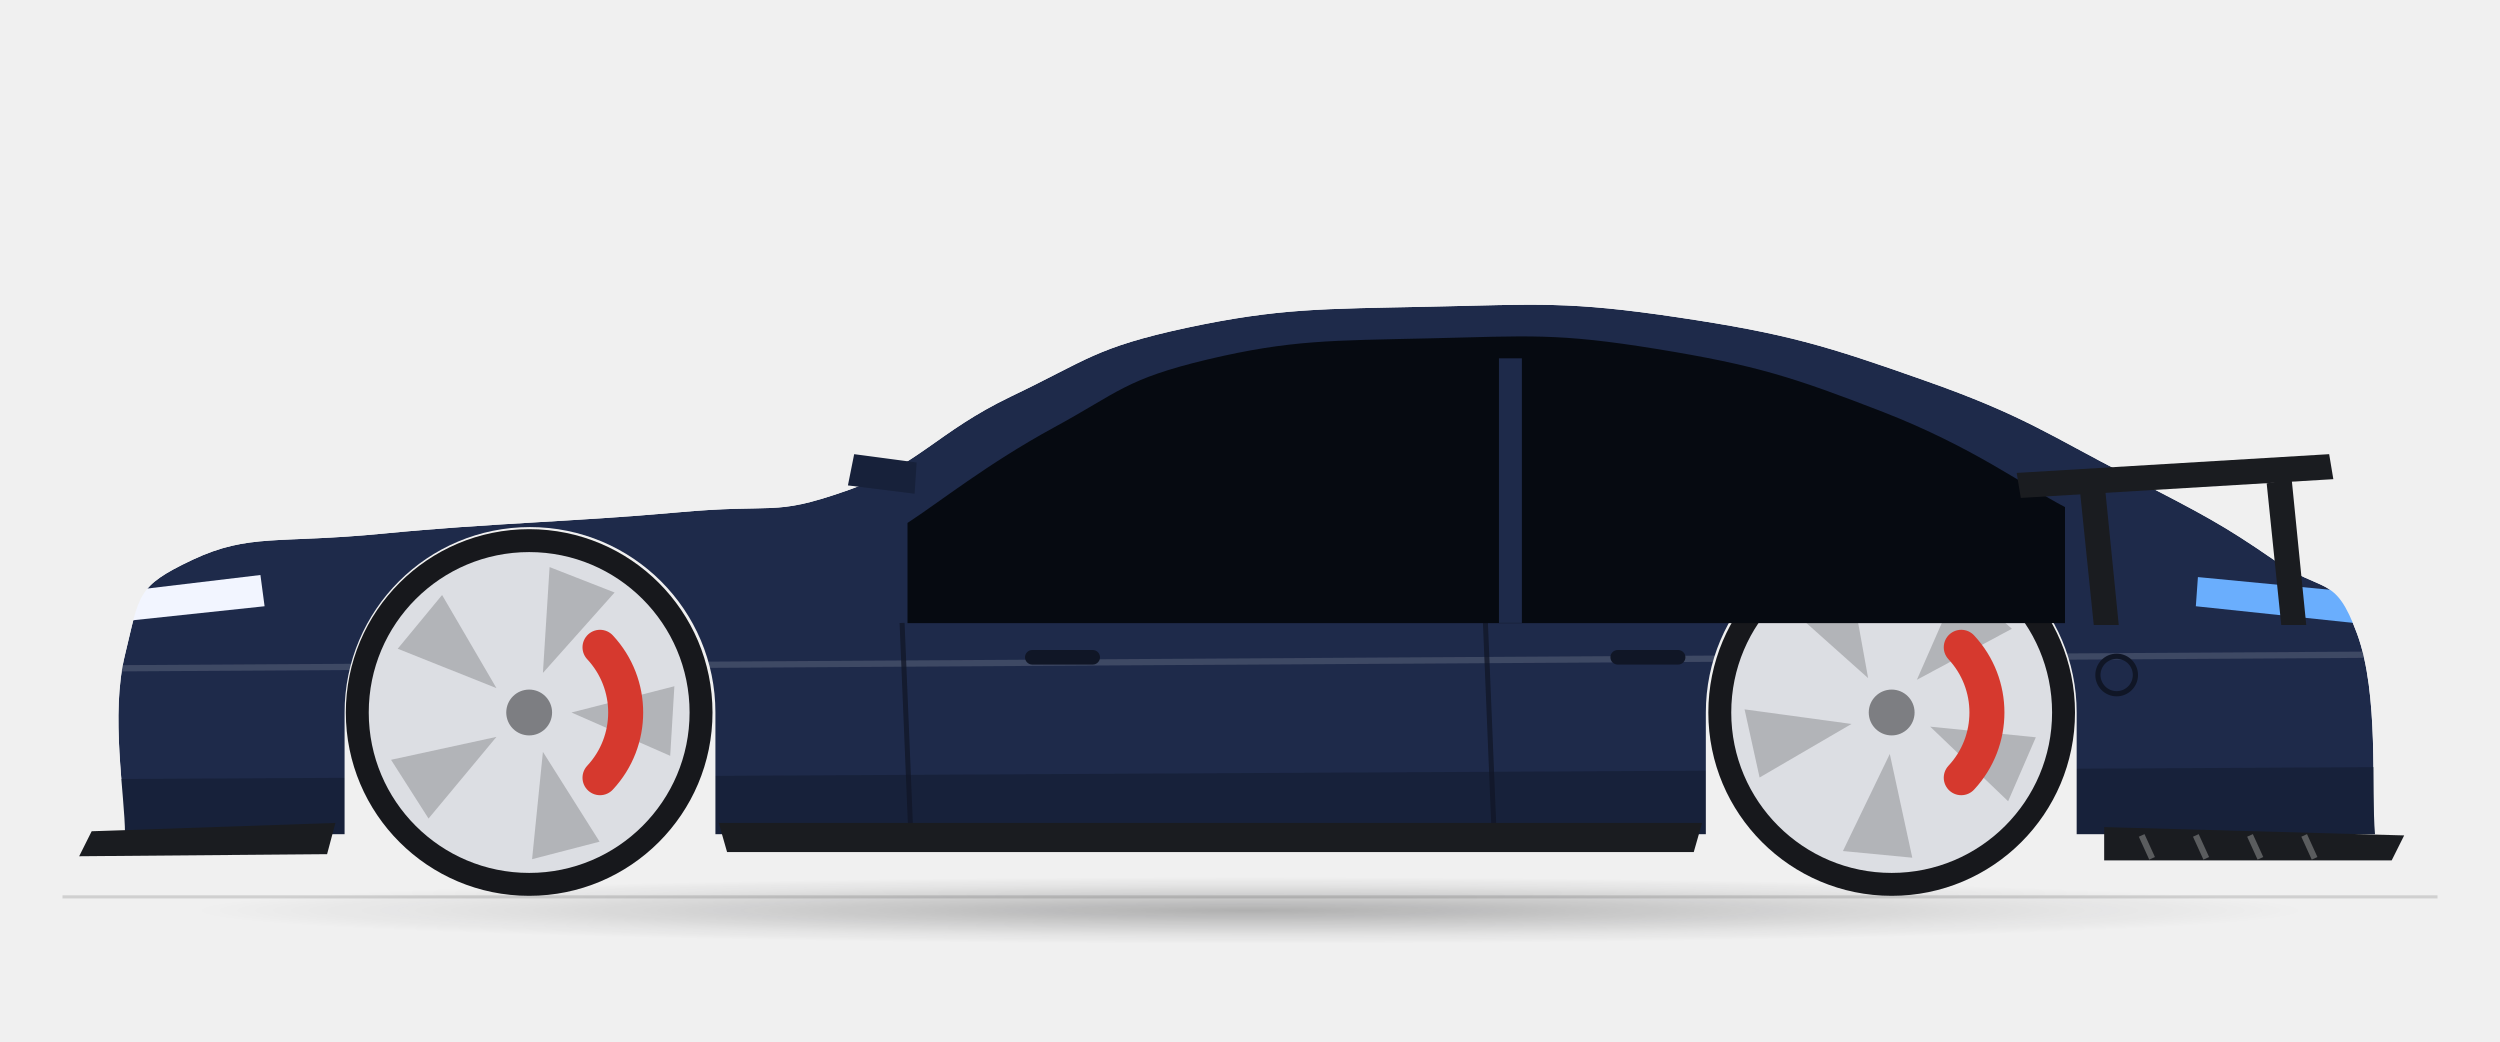
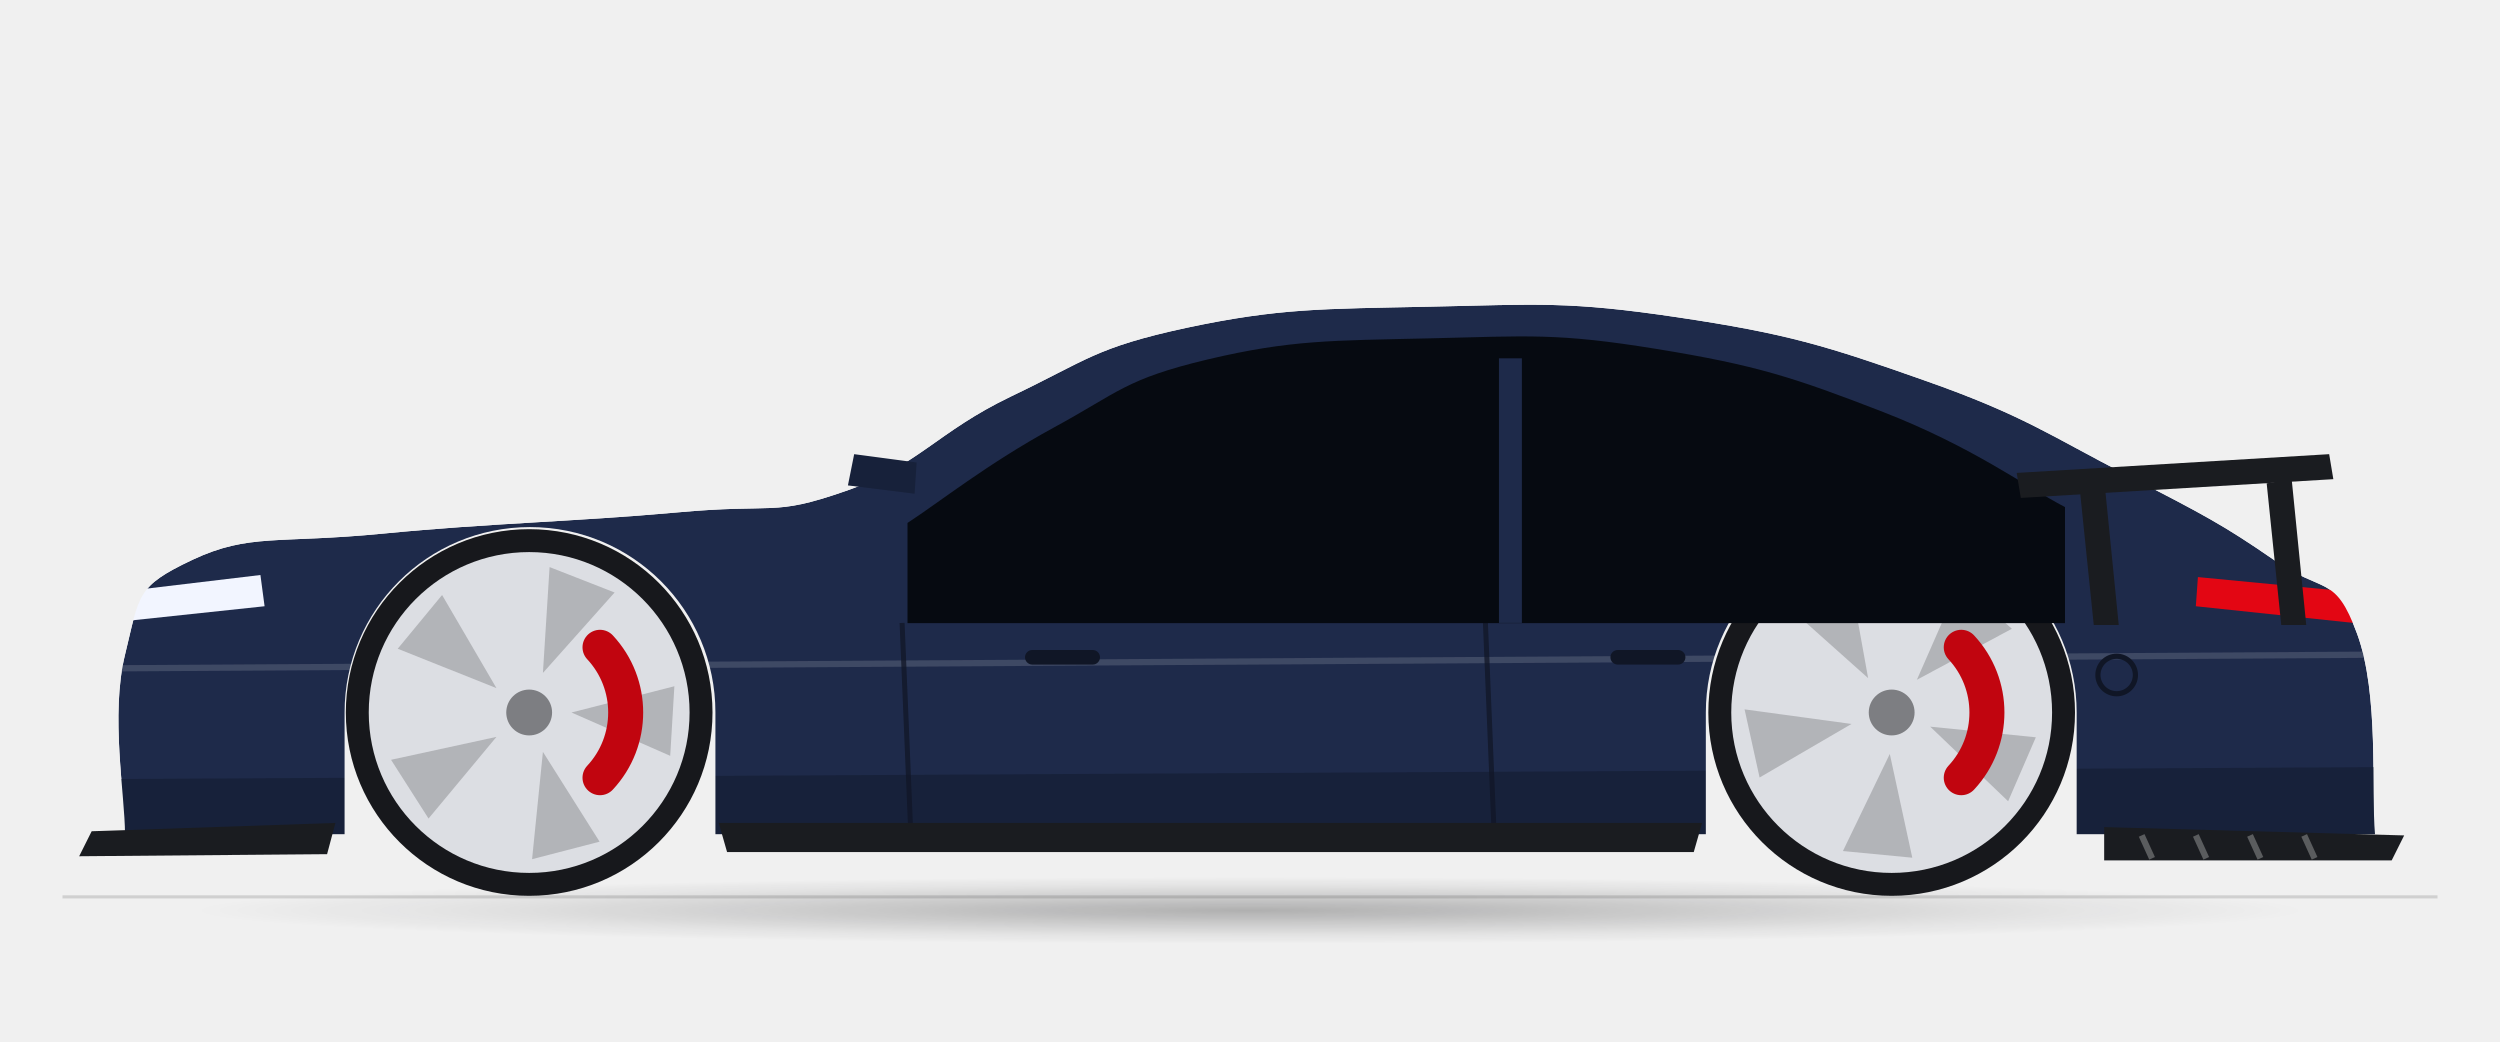
<svg xmlns="http://www.w3.org/2000/svg" viewBox="0 0 1200 500" fill="none" role="img" aria-label="KREBS K1, Seitenansicht">
  <defs>
    <mask id="bck11E2A4Asolid3" maskUnits="userSpaceOnUse" x="0" y="0" width="1200" height="500">
      <path d="M 60.0 400.4 C 60.0 381.5 52.9 343.3 60.0 314.3 C 67.1 285.4 65.1 281.6 92.4 268.7 C 119.7 255.9 133.1 261.1 184.2 256.1 C 235.3 251.1 275.9 250.4 324.6 246.0 C 373.3 241.5 370.2 248.1 405.6 235.8 C 441.0 223.6 449.4 207.5 485.5 190.2 C 521.6 173.0 525.6 166.8 569.8 157.3 C 614.0 147.9 634.6 148.3 686.4 147.2 C 738.2 146.1 752.9 144.5 805.2 152.3 C 857.5 160.1 876.5 165.9 924.0 182.7 C 971.5 199.4 984.4 209.3 1021.2 228.2 C 1058.0 247.2 1067.2 252.0 1091.4 268.7 C 1115.6 285.5 1120.7 275.2 1131.4 304.2 C 1142.1 333.2 1138.1 379.3 1140.0 400.4 L 60.0 400.4 Z" fill="#fff" />
      <path d=" M 165.4 430.4 L 165.4 342.0 A 89.0 89.0 0 0 1 343.4 342.0 L 343.4 430.4 Z M 818.8 430.4 L 818.8 342.0 A 89.0 89.0 0 0 1 996.8 342.0 L 996.8 430.4 Z" fill="#000" />
    </mask>
    <radialGradient id="shk11E2A4Asolid3" cx=".5" cy=".5" r=".5">
      <stop offset="0" stop-color="#0B0B0C" stop-opacity=".28" />
      <stop offset=".7" stop-color="#0B0B0C" stop-opacity=".07" />
      <stop offset="1" stop-color="#0B0B0C" stop-opacity="0" />
    </radialGradient>
  </defs>
  <ellipse cx="600" cy="437" rx="508" ry="16" fill="url(#shk11E2A4Asolid3)" />
  <circle cx="254" cy="342" r="88" fill="#17181C" />
  <circle cx="254" cy="342" r="77" fill="#DCDEE3" />
  <path d="M 274.3 342.0 L 321.7 362.8 L 323.7 329.4 Z" fill="#0B0B0C" fill-opacity=".20" />
  <path d="M 260.6 360.9 L 255.4 412.4 L 287.8 404.0 Z" fill="#0B0B0C" fill-opacity=".20" />
  <path d="M 238.3 353.7 L 187.7 364.7 L 205.7 392.9 Z" fill="#0B0B0C" fill-opacity=".20" />
  <path d="M 238.3 330.3 L 212.2 285.6 L 190.9 311.4 Z" fill="#0B0B0C" fill-opacity=".20" />
  <path d="M 260.6 323.0 L 295.0 284.4 L 263.8 272.2 Z" fill="#0B0B0C" fill-opacity=".20" />
-   <path d="M 288.0 310.7 A 45.9 45.9 0 0 1 288.0 373.3" stroke="#D6392E" stroke-width="16.8" stroke-linecap="round" fill="none" />
+   <path d="M 288.0 310.7 A 45.9 45.9 0 0 1 288.0 373.3" stroke="#C1050F" stroke-width="16.8" stroke-linecap="round" fill="none" />
  <circle cx="254" cy="342" r="11" fill="#0B0B0C" fill-opacity=".45" />
  <circle cx="908" cy="342" r="88" fill="#17181C" />
  <circle cx="908" cy="342" r="77" fill="#DCDEE3" />
  <path d="M 926.5 348.8 L 963.9 384.6 L 977.2 353.9 Z" fill="#0B0B0C" fill-opacity=".20" />
  <path d="M 907.1 361.9 L 884.6 408.5 L 917.9 411.7 Z" fill="#0B0B0C" fill-opacity=".20" />
  <path d="M 888.7 347.5 L 837.4 340.5 L 844.6 373.2 Z" fill="#0B0B0C" fill-opacity=".20" />
  <path d="M 896.7 325.5 L 887.5 274.5 L 858.6 291.5 Z" fill="#0B0B0C" fill-opacity=".20" />
  <path d="M 920.1 326.3 L 965.7 301.8 L 940.6 279.6 Z" fill="#0B0B0C" fill-opacity=".20" />
-   <path d="M 941.4 310.7 A 45.9 45.9 0 0 1 941.4 373.3" stroke="#D6392E" stroke-width="16.8" stroke-linecap="round" fill="none" />
+   <path d="M 941.4 310.7 A 45.9 45.9 0 0 1 941.4 373.3" stroke="#C1050F" stroke-width="16.8" stroke-linecap="round" fill="none" />
  <circle cx="908" cy="342" r="11" fill="#0B0B0C" fill-opacity=".45" />
  <g mask="url(#bck11E2A4Asolid3)">
    <path d="M 60.0 400.4 C 60.0 381.5 52.9 343.3 60.0 314.3 C 67.1 285.4 65.1 281.6 92.4 268.7 C 119.7 255.9 133.1 261.1 184.2 256.1 C 235.3 251.1 275.9 250.4 324.6 246.0 C 373.3 241.5 370.2 248.1 405.6 235.8 C 441.0 223.6 449.4 207.5 485.5 190.2 C 521.6 173.0 525.6 166.8 569.8 157.3 C 614.0 147.9 634.6 148.3 686.4 147.2 C 738.2 146.1 752.9 144.5 805.2 152.3 C 857.5 160.1 876.5 165.9 924.0 182.7 C 971.5 199.4 984.4 209.3 1021.2 228.2 C 1058.0 247.2 1067.2 252.0 1091.4 268.7 C 1115.6 285.5 1120.7 275.2 1131.4 304.2 C 1142.1 333.2 1138.1 379.3 1140.0 400.4 L 60.0 400.4 Z" fill="#1E2A4A" />
    <path d="M 20 374.1 L 1180 368.0 L 1180 440.4 L 20 440.4 Z" fill="#17213A" />
    <path d="M 20 321 L 1180 314" stroke="#505972" stroke-width="3" stroke-opacity=".65" />
    <path d="M 433 299 L 438 420" stroke="#101626" stroke-width="2.4" stroke-opacity=".75" />
    <path d="M 713 299 L 718 420" stroke="#101626" stroke-width="2.4" stroke-opacity=".75" />
    <rect x="492" y="312" width="36" height="7" rx="3.5" fill="#101626" />
    <rect x="773" y="312" width="36" height="7" rx="3.5" fill="#101626" />
    <path d="M 33 287 l 92 -11 l 2 15 l -94 10 Z" fill="#F2F5FF" />
-     <path d="M 1055 277 l 104 10 l -1 15 l -104 -11 Z" fill="#6AAEFD" />
+     <path d="M 1055 277 l 104 10 l -1 15 l -104 -11 Z" fill="#E30613" />
    <circle cx="1016" cy="324" r="9" fill="none" stroke="#101626" stroke-width="2.5" />
  </g>
  <path d="M 435.6 251.0 C 451.0 241.0 473.8 222.7 505.5 205.4 C 537.2 188.2 540.0 182.0 579.8 172.5 C 619.6 163.1 639.0 163.5 686.4 162.4 C 733.8 161.3 747.3 159.7 795.2 167.5 C 843.1 175.3 860.9 181.1 904.0 197.8 C 947.1 214.6 972.0 233.4 991.2 243.4 L 991.2 299.1 L 435.6 299.1 Z" fill="#060A11" />
  <path d="M 725 172 L 725 299" stroke="#1E2A4A" stroke-width="11" />
  <path d="M 440 222 l -30 -4 l -3 15 l 32 4 Z" fill="#17213A" />
  <path d="M 345 395 L 817 395 L 813 409 L 349 409 Z" fill="#1A1C20" />
  <path d="M 44 399 L 161 395 L 157 410 L 38 411 Z" fill="#1A1C20" />
  <path d="M 1010 397 L 1154 401 L 1148 413 L 1010 413 Z" fill="#1A1C20" />
  <path d="M 1028 401 L 1033 412" stroke="#5A5C5E" stroke-width="3" />
  <path d="M 1054 401 L 1059 412" stroke="#5A5C5E" stroke-width="3" />
  <path d="M 1080 401 L 1085 412" stroke="#5A5C5E" stroke-width="3" />
  <path d="M 1106 401 L 1111 412" stroke="#5A5C5E" stroke-width="3" />
  <path d="M 968 227 L 1118 218 L 1120 230 L 970 239 Z" fill="#1A1C20" />
  <path d="M 998 232 L 1005 300 L 1017 300 L 1010 230 Z" fill="#1A1C20" />
  <path d="M 1088 232 L 1095 300 L 1107 300 L 1100 230 Z" fill="#1A1C20" />
  <path d="M 30 430.5 L 1170 430.5" stroke="#0B0B0C" stroke-opacity=".14" stroke-width="1.5" />
</svg>
